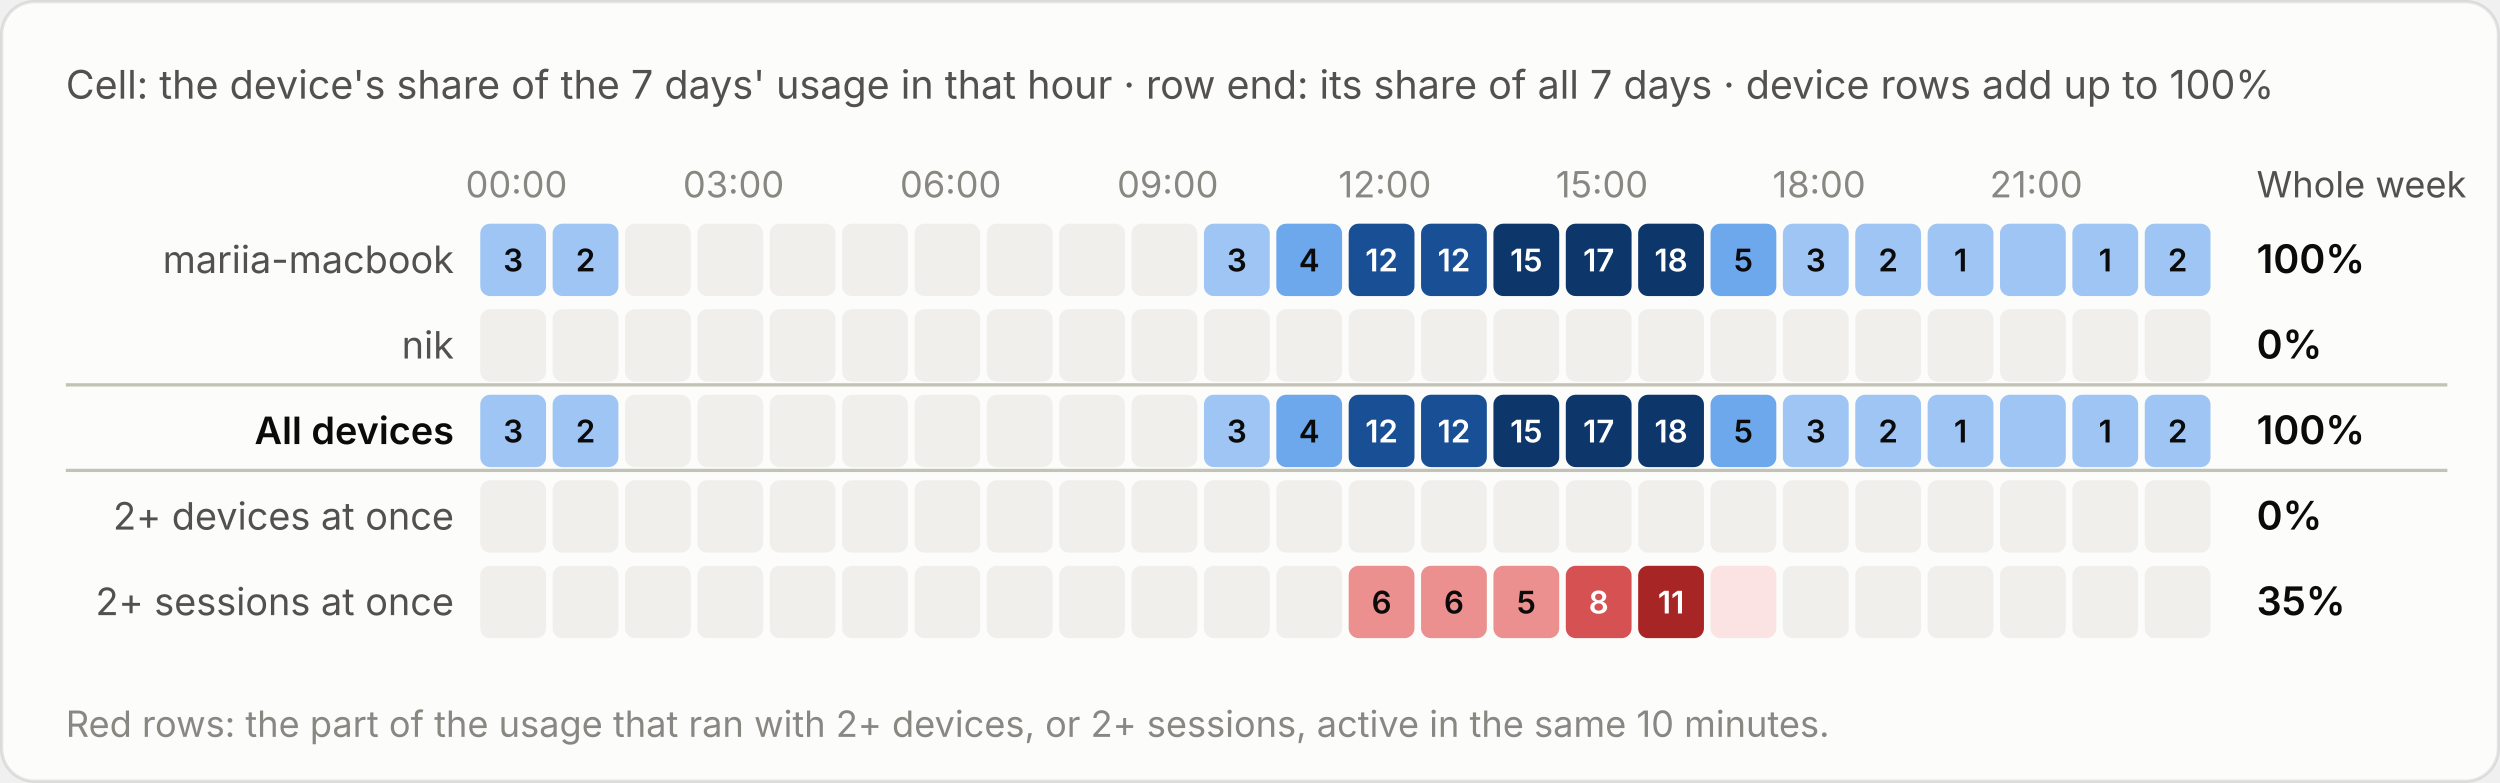
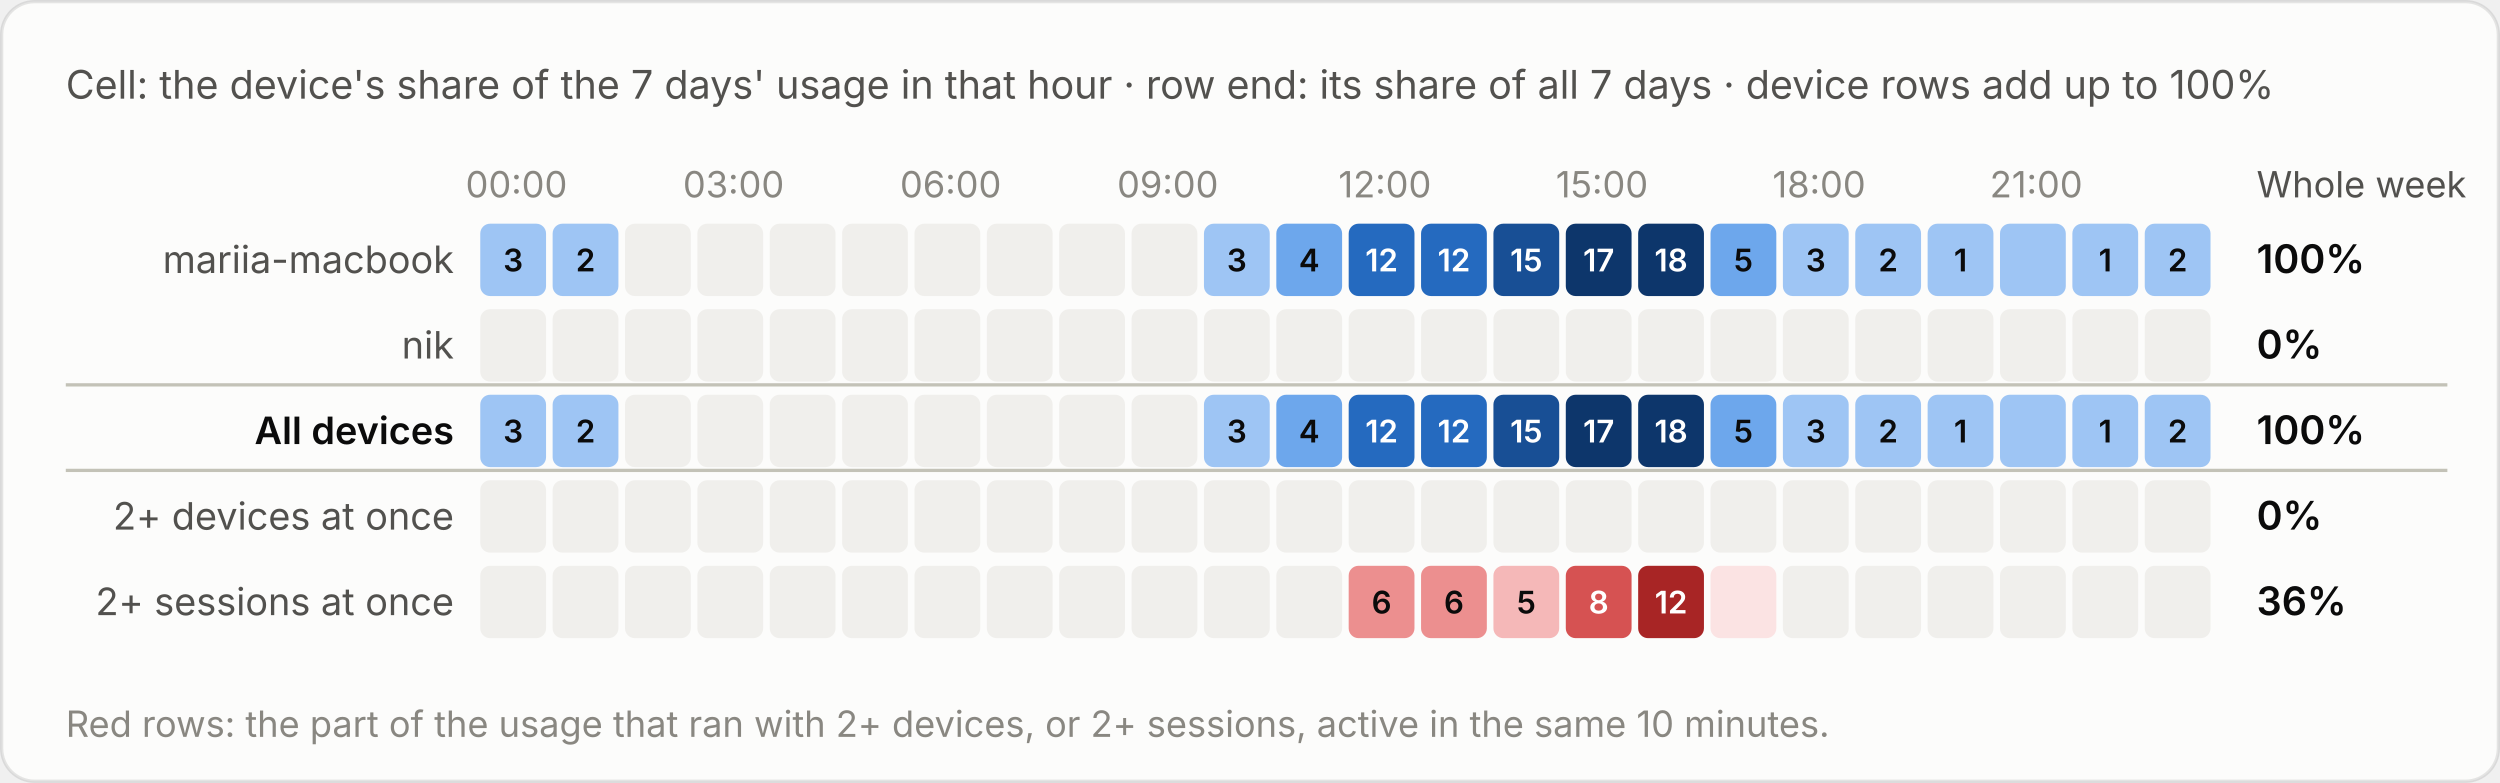
<svg xmlns="http://www.w3.org/2000/svg" viewBox="0 0 760 238" width="760" height="238" role="img" aria-label="Cell: the device's share of the 7 days' usage in that hour · row end: its share of all 7 days · device rows add up to 100%">
  <style>text{font-family:system-ui,-apple-system,"Segoe UI",sans-serif;font-variant-numeric:tabular-nums}.bg{fill:#fcfcfb;stroke:rgba(11,11,11,.10)}.tp{fill:#0b0b0b}.ts{fill:#52514e}.tm{fill:#898781}.grid{stroke:#e1e0d9;stroke-width:1}.base{stroke:#c3c2b7;stroke-width:1}.so{fill:#b5b3ad}.lo{stroke:#b5b3ad}.qe{fill:#f0efec}.ring{stroke:#fcfcfb}.area{fill-opacity:.1}.s0{fill:#2a78d6}.l0{stroke:#2a78d6}.s1{fill:#eb6834}.l1{stroke:#eb6834}.s2{fill:#1baf7a}.l2{stroke:#1baf7a}.s3{fill:#eda100}.l3{stroke:#eda100}.s4{fill:#e87ba4}.l4{stroke:#e87ba4}.s5{fill:#008300}.l5{stroke:#008300}.s6{fill:#4a3aa7}.l6{stroke:#4a3aa7}.s7{fill:#e34948}.l7{stroke:#e34948}.q0{fill:#cde2fb}.q1{fill:#9ec5f4}.q2{fill:#6da7ec}.q3{fill:#3987e5}.q4{fill:#256abf}.q5{fill:#184f95}.q6{fill:#0d366b}.r0{fill:#f8d4d4}.r1{fill:#ec8f8f}.r2{fill:#c42f2f}.a0{fill:#fbe3e3}.a1{fill:#f5b8b8}.a2{fill:#ec8f8f}.a3{fill:#d65252}.a4{fill:#a82525}.tq0{fill:#0b0b0b}.tq1{fill:#0b0b0b}.tq2{fill:#0b0b0b}.tq3{fill:#ffffff}.tq4{fill:#ffffff}.tq5{fill:#ffffff}.tq6{fill:#ffffff}.tr0{fill:#0b0b0b}.tr1{fill:#0b0b0b}.tr2{fill:#ffffff}.ta0{fill:#0b0b0b}.ta1{fill:#0b0b0b}.ta2{fill:#0b0b0b}.ta3{fill:#ffffff}.ta4{fill:#ffffff}.tw{fill:#ffffff}@media (prefers-color-scheme:dark){.bg{fill:#1a1a19;stroke:rgba(255,255,255,.10)}.tp{fill:#fff}.ts{fill:#c3c2b7}.tm{fill:#898781}.grid{stroke:#2c2c2a}.base{stroke:#383835}.so{fill:#5c5b57}.lo{stroke:#5c5b57}.qe{fill:#262624}.ring{stroke:#1a1a19}.s0{fill:#3987e5}.l0{stroke:#3987e5}.s1{fill:#d95926}.l1{stroke:#d95926}.s2{fill:#199e70}.l2{stroke:#199e70}.s3{fill:#c98500}.l3{stroke:#c98500}.s4{fill:#d55181}.l4{stroke:#d55181}.s5{fill:#008300}.l5{stroke:#008300}.s6{fill:#9085e9}.l6{stroke:#9085e9}.s7{fill:#e66767}.l7{stroke:#e66767}.q0{fill:#16263a}.q1{fill:#123a66}.q2{fill:#184f95}.q3{fill:#256abf}.q4{fill:#3987e5}.q5{fill:#6da7ec}.q6{fill:#b7d3f6}.r0{fill:#4a2023}.r1{fill:#8c2c2f}.r2{fill:#e25555}.a0{fill:#3a1a1c}.a1{fill:#5e2427}.a2{fill:#8c2c2f}.a3{fill:#c43c3f}.a4{fill:#f07070}.tq0{fill:#ffffff}.tq1{fill:#ffffff}.tq2{fill:#ffffff}.tq3{fill:#ffffff}.tq4{fill:#ffffff}.tq5{fill:#0b0b0b}.tq6{fill:#0b0b0b}.tr0{fill:#ffffff}.tr1{fill:#ffffff}.tr2{fill:#ffffff}.ta0{fill:#ffffff}.ta1{fill:#ffffff}.ta2{fill:#ffffff}.ta3{fill:#ffffff}.ta4{fill:#0b0b0b}.tw{fill:#ffffff}}</style>
  <rect class="bg" x=".5" y=".5" width="759" height="237" rx="10" />
  <text class="ts" x="20" y="30" font-size="12">Cell: the device's share of the 7 days' usage in that hour · row end: its share of all 7 days · device rows add up to 100%</text>
  <g transform="translate(0,-20)">
    <text class="tm" x="157.0" y="80" font-size="11" text-anchor="middle">00:00</text>
    <text class="tm" x="223.0" y="80" font-size="11" text-anchor="middle">03:00</text>
    <text class="tm" x="289.0" y="80" font-size="11" text-anchor="middle">06:00</text>
    <text class="tm" x="355.0" y="80" font-size="11" text-anchor="middle">09:00</text>
    <text class="tm" x="421.0" y="80" font-size="11" text-anchor="middle">12:00</text>
    <text class="tm" x="487.0" y="80" font-size="11" text-anchor="middle">15:00</text>
    <text class="tm" x="553.0" y="80" font-size="11" text-anchor="middle">18:00</text>
    <text class="tm" x="619.0" y="80" font-size="11" text-anchor="middle">21:00</text>
    <text class="ts" x="686" y="80" font-size="11">Whole week</text>
    <text class="ts" x="138" y="103.0" font-size="11.5" text-anchor="end">mariia-macbook</text>
    <rect class="q1" x="146.0" y="88" width="20" height="22" rx="3" />
    <text class="tq1" x="156.0" y="102.5" font-size="9.5" font-weight="600" text-anchor="middle">3</text>
    <rect class="q1" x="168.0" y="88" width="20" height="22" rx="3" />
    <text class="tq1" x="178.0" y="102.5" font-size="9.5" font-weight="600" text-anchor="middle">2</text>
    <rect class="qe" x="190.0" y="88" width="20" height="22" rx="3" />
    <rect class="qe" x="212.0" y="88" width="20" height="22" rx="3" />
    <rect class="qe" x="234.0" y="88" width="20" height="22" rx="3" />
    <rect class="qe" x="256.0" y="88" width="20" height="22" rx="3" />
    <rect class="qe" x="278.0" y="88" width="20" height="22" rx="3" />
    <rect class="qe" x="300.0" y="88" width="20" height="22" rx="3" />
    <rect class="qe" x="322.0" y="88" width="20" height="22" rx="3" />
    <rect class="qe" x="344.0" y="88" width="20" height="22" rx="3" />
    <rect class="q1" x="366.0" y="88" width="20" height="22" rx="3" />
    <text class="tq1" x="376.0" y="102.5" font-size="9.5" font-weight="600" text-anchor="middle">3</text>
    <rect class="q2" x="388.0" y="88" width="20" height="22" rx="3" />
    <text class="tq2" x="398.0" y="102.5" font-size="9.5" font-weight="600" text-anchor="middle">4</text>
-     <rect class="q5" x="410.0" y="88" width="20" height="22" rx="3" />
-     <text class="tq5" x="420.0" y="102.5" font-size="9.5" font-weight="600" text-anchor="middle">12</text>
-     <rect class="q5" x="432.0" y="88" width="20" height="22" rx="3" />
-     <text class="tq5" x="442.0" y="102.5" font-size="9.5" font-weight="600" text-anchor="middle">12</text>
-     <rect class="q6" x="454.0" y="88" width="20" height="22" rx="3" />
-     <text class="tq6" x="464.0" y="102.5" font-size="9.5" font-weight="600" text-anchor="middle">15</text>
+     <rect class="q4" x="410.0" y="88" width="20" height="22" rx="3" />
+     <text class="tq4" x="420.0" y="102.5" font-size="9.5" font-weight="600" text-anchor="middle">12</text>
+     <rect class="q4" x="432.0" y="88" width="20" height="22" rx="3" />
+     <text class="tq4" x="442.0" y="102.5" font-size="9.5" font-weight="600" text-anchor="middle">12</text>
+     <rect class="q5" x="454.0" y="88" width="20" height="22" rx="3" />
+     <text class="tq5" x="464.0" y="102.5" font-size="9.5" font-weight="600" text-anchor="middle">15</text>
    <rect class="q6" x="476.0" y="88" width="20" height="22" rx="3" />
    <text class="tq6" x="486.0" y="102.5" font-size="9.5" font-weight="600" text-anchor="middle">17</text>
    <rect class="q6" x="498.0" y="88" width="20" height="22" rx="3" />
    <text class="tq6" x="508.0" y="102.5" font-size="9.5" font-weight="600" text-anchor="middle">18</text>
    <rect class="q2" x="520.0" y="88" width="20" height="22" rx="3" />
    <text class="tq2" x="530.0" y="102.5" font-size="9.5" font-weight="600" text-anchor="middle">5</text>
    <rect class="q1" x="542.0" y="88" width="20" height="22" rx="3" />
    <text class="tq1" x="552.0" y="102.5" font-size="9.5" font-weight="600" text-anchor="middle">3</text>
    <rect class="q1" x="564.0" y="88" width="20" height="22" rx="3" />
    <text class="tq1" x="574.0" y="102.5" font-size="9.5" font-weight="600" text-anchor="middle">2</text>
    <rect class="q1" x="586.0" y="88" width="20" height="22" rx="3" />
    <text class="tq1" x="596.0" y="102.5" font-size="9.5" font-weight="600" text-anchor="middle">1</text>
    <rect class="q1" x="608.0" y="88" width="20" height="22" rx="3" />
    <rect class="q1" x="630.0" y="88" width="20" height="22" rx="3" />
    <text class="tq1" x="640.0" y="102.5" font-size="9.5" font-weight="600" text-anchor="middle">1</text>
    <rect class="q1" x="652.0" y="88" width="20" height="22" rx="3" />
    <text class="tq1" x="662.0" y="102.5" font-size="9.5" font-weight="600" text-anchor="middle">2</text>
    <text class="tp" x="686" y="103.0" font-size="12" font-weight="600">100%</text>
    <text class="ts" x="138" y="129.0" font-size="11.5" text-anchor="end">nik</text>
    <rect class="qe" x="146.0" y="114" width="20" height="22" rx="3" />
    <rect class="qe" x="168.0" y="114" width="20" height="22" rx="3" />
    <rect class="qe" x="190.0" y="114" width="20" height="22" rx="3" />
    <rect class="qe" x="212.0" y="114" width="20" height="22" rx="3" />
    <rect class="qe" x="234.0" y="114" width="20" height="22" rx="3" />
    <rect class="qe" x="256.0" y="114" width="20" height="22" rx="3" />
    <rect class="qe" x="278.0" y="114" width="20" height="22" rx="3" />
    <rect class="qe" x="300.0" y="114" width="20" height="22" rx="3" />
    <rect class="qe" x="322.0" y="114" width="20" height="22" rx="3" />
    <rect class="qe" x="344.0" y="114" width="20" height="22" rx="3" />
    <rect class="qe" x="366.0" y="114" width="20" height="22" rx="3" />
    <rect class="qe" x="388.0" y="114" width="20" height="22" rx="3" />
    <rect class="qe" x="410.0" y="114" width="20" height="22" rx="3" />
    <rect class="qe" x="432.0" y="114" width="20" height="22" rx="3" />
    <rect class="qe" x="454.0" y="114" width="20" height="22" rx="3" />
    <rect class="qe" x="476.0" y="114" width="20" height="22" rx="3" />
    <rect class="qe" x="498.0" y="114" width="20" height="22" rx="3" />
    <rect class="qe" x="520.0" y="114" width="20" height="22" rx="3" />
    <rect class="qe" x="542.0" y="114" width="20" height="22" rx="3" />
    <rect class="qe" x="564.0" y="114" width="20" height="22" rx="3" />
    <rect class="qe" x="586.0" y="114" width="20" height="22" rx="3" />
    <rect class="qe" x="608.0" y="114" width="20" height="22" rx="3" />
    <rect class="qe" x="630.0" y="114" width="20" height="22" rx="3" />
    <rect class="qe" x="652.0" y="114" width="20" height="22" rx="3" />
    <text class="tp" x="686" y="129.0" font-size="12" font-weight="600">0%</text>
    <line class="base" x1="20" x2="744" y1="137" y2="137" />
    <text class="tp" x="138" y="155.0" font-size="11.5" text-anchor="end" font-weight="600">All devices</text>
    <rect class="q1" x="146.0" y="140" width="20" height="22" rx="3" />
    <text class="tq1" x="156.0" y="154.5" font-size="9.5" font-weight="600" text-anchor="middle">3</text>
    <rect class="q1" x="168.0" y="140" width="20" height="22" rx="3" />
    <text class="tq1" x="178.0" y="154.5" font-size="9.5" font-weight="600" text-anchor="middle">2</text>
    <rect class="qe" x="190.0" y="140" width="20" height="22" rx="3" />
    <rect class="qe" x="212.0" y="140" width="20" height="22" rx="3" />
    <rect class="qe" x="234.0" y="140" width="20" height="22" rx="3" />
    <rect class="qe" x="256.0" y="140" width="20" height="22" rx="3" />
    <rect class="qe" x="278.0" y="140" width="20" height="22" rx="3" />
    <rect class="qe" x="300.0" y="140" width="20" height="22" rx="3" />
    <rect class="qe" x="322.0" y="140" width="20" height="22" rx="3" />
    <rect class="qe" x="344.0" y="140" width="20" height="22" rx="3" />
    <rect class="q1" x="366.0" y="140" width="20" height="22" rx="3" />
    <text class="tq1" x="376.0" y="154.5" font-size="9.5" font-weight="600" text-anchor="middle">3</text>
    <rect class="q2" x="388.0" y="140" width="20" height="22" rx="3" />
    <text class="tq2" x="398.0" y="154.5" font-size="9.5" font-weight="600" text-anchor="middle">4</text>
-     <rect class="q5" x="410.0" y="140" width="20" height="22" rx="3" />
-     <text class="tq5" x="420.0" y="154.5" font-size="9.5" font-weight="600" text-anchor="middle">12</text>
-     <rect class="q5" x="432.0" y="140" width="20" height="22" rx="3" />
-     <text class="tq5" x="442.0" y="154.5" font-size="9.5" font-weight="600" text-anchor="middle">12</text>
-     <rect class="q6" x="454.0" y="140" width="20" height="22" rx="3" />
-     <text class="tq6" x="464.0" y="154.5" font-size="9.5" font-weight="600" text-anchor="middle">15</text>
+     <rect class="q4" x="410.0" y="140" width="20" height="22" rx="3" />
+     <text class="tq4" x="420.0" y="154.5" font-size="9.5" font-weight="600" text-anchor="middle">12</text>
+     <rect class="q4" x="432.0" y="140" width="20" height="22" rx="3" />
+     <text class="tq4" x="442.0" y="154.5" font-size="9.5" font-weight="600" text-anchor="middle">12</text>
+     <rect class="q5" x="454.0" y="140" width="20" height="22" rx="3" />
+     <text class="tq5" x="464.0" y="154.5" font-size="9.5" font-weight="600" text-anchor="middle">15</text>
    <rect class="q6" x="476.0" y="140" width="20" height="22" rx="3" />
    <text class="tq6" x="486.0" y="154.5" font-size="9.5" font-weight="600" text-anchor="middle">17</text>
    <rect class="q6" x="498.0" y="140" width="20" height="22" rx="3" />
    <text class="tq6" x="508.0" y="154.5" font-size="9.5" font-weight="600" text-anchor="middle">18</text>
    <rect class="q2" x="520.0" y="140" width="20" height="22" rx="3" />
    <text class="tq2" x="530.0" y="154.5" font-size="9.5" font-weight="600" text-anchor="middle">5</text>
    <rect class="q1" x="542.0" y="140" width="20" height="22" rx="3" />
    <text class="tq1" x="552.0" y="154.5" font-size="9.5" font-weight="600" text-anchor="middle">3</text>
    <rect class="q1" x="564.0" y="140" width="20" height="22" rx="3" />
    <text class="tq1" x="574.0" y="154.5" font-size="9.5" font-weight="600" text-anchor="middle">2</text>
    <rect class="q1" x="586.0" y="140" width="20" height="22" rx="3" />
    <text class="tq1" x="596.0" y="154.5" font-size="9.5" font-weight="600" text-anchor="middle">1</text>
    <rect class="q1" x="608.0" y="140" width="20" height="22" rx="3" />
    <rect class="q1" x="630.0" y="140" width="20" height="22" rx="3" />
    <text class="tq1" x="640.0" y="154.5" font-size="9.5" font-weight="600" text-anchor="middle">1</text>
    <rect class="q1" x="652.0" y="140" width="20" height="22" rx="3" />
    <text class="tq1" x="662.0" y="154.5" font-size="9.5" font-weight="600" text-anchor="middle">2</text>
    <text class="tp" x="686" y="155.0" font-size="12" font-weight="600">100%</text>
    <line class="base" x1="20" x2="744" y1="163" y2="163" />
    <text class="ts" x="138" y="181.0" font-size="11.5" text-anchor="end">2+ devices at once</text>
    <rect class="qe" x="146.0" y="166" width="20" height="22" rx="3" />
    <rect class="qe" x="168.0" y="166" width="20" height="22" rx="3" />
    <rect class="qe" x="190.0" y="166" width="20" height="22" rx="3" />
    <rect class="qe" x="212.0" y="166" width="20" height="22" rx="3" />
    <rect class="qe" x="234.0" y="166" width="20" height="22" rx="3" />
    <rect class="qe" x="256.0" y="166" width="20" height="22" rx="3" />
    <rect class="qe" x="278.0" y="166" width="20" height="22" rx="3" />
    <rect class="qe" x="300.0" y="166" width="20" height="22" rx="3" />
    <rect class="qe" x="322.0" y="166" width="20" height="22" rx="3" />
    <rect class="qe" x="344.0" y="166" width="20" height="22" rx="3" />
    <rect class="qe" x="366.0" y="166" width="20" height="22" rx="3" />
    <rect class="qe" x="388.0" y="166" width="20" height="22" rx="3" />
    <rect class="qe" x="410.0" y="166" width="20" height="22" rx="3" />
    <rect class="qe" x="432.0" y="166" width="20" height="22" rx="3" />
    <rect class="qe" x="454.0" y="166" width="20" height="22" rx="3" />
    <rect class="qe" x="476.0" y="166" width="20" height="22" rx="3" />
    <rect class="qe" x="498.0" y="166" width="20" height="22" rx="3" />
    <rect class="qe" x="520.0" y="166" width="20" height="22" rx="3" />
    <rect class="qe" x="542.0" y="166" width="20" height="22" rx="3" />
    <rect class="qe" x="564.0" y="166" width="20" height="22" rx="3" />
    <rect class="qe" x="586.0" y="166" width="20" height="22" rx="3" />
    <rect class="qe" x="608.0" y="166" width="20" height="22" rx="3" />
    <rect class="qe" x="630.0" y="166" width="20" height="22" rx="3" />
    <rect class="qe" x="652.0" y="166" width="20" height="22" rx="3" />
    <text class="tp" x="686" y="181.0" font-size="12" font-weight="600">0%</text>
    <text class="ts" x="138" y="207.0" font-size="11.5" text-anchor="end">2+ sessions at once</text>
    <rect class="qe" x="146.0" y="192" width="20" height="22" rx="3" />
    <rect class="qe" x="168.0" y="192" width="20" height="22" rx="3" />
    <rect class="qe" x="190.0" y="192" width="20" height="22" rx="3" />
    <rect class="qe" x="212.0" y="192" width="20" height="22" rx="3" />
    <rect class="qe" x="234.0" y="192" width="20" height="22" rx="3" />
    <rect class="qe" x="256.0" y="192" width="20" height="22" rx="3" />
    <rect class="qe" x="278.0" y="192" width="20" height="22" rx="3" />
    <rect class="qe" x="300.0" y="192" width="20" height="22" rx="3" />
    <rect class="qe" x="322.0" y="192" width="20" height="22" rx="3" />
    <rect class="qe" x="344.0" y="192" width="20" height="22" rx="3" />
    <rect class="qe" x="366.0" y="192" width="20" height="22" rx="3" />
    <rect class="qe" x="388.0" y="192" width="20" height="22" rx="3" />
    <rect class="a2" x="410.0" y="192" width="20" height="22" rx="3" />
    <text class="ta2" x="420.0" y="206.5" font-size="9.5" font-weight="600" text-anchor="middle">6</text>
    <rect class="a2" x="432.0" y="192" width="20" height="22" rx="3" />
    <text class="ta2" x="442.0" y="206.5" font-size="9.5" font-weight="600" text-anchor="middle">6</text>
-     <rect class="a2" x="454.0" y="192" width="20" height="22" rx="3" />
-     <text class="ta2" x="464.0" y="206.5" font-size="9.5" font-weight="600" text-anchor="middle">5</text>
+     <rect class="a1" x="454.0" y="192" width="20" height="22" rx="3" />
+     <text class="ta1" x="464.0" y="206.5" font-size="9.5" font-weight="600" text-anchor="middle">5</text>
    <rect class="a3" x="476.0" y="192" width="20" height="22" rx="3" />
    <text class="ta3" x="486.0" y="206.5" font-size="9.5" font-weight="600" text-anchor="middle">8</text>
    <rect class="a4" x="498.0" y="192" width="20" height="22" rx="3" />
-     <text class="ta4" x="508.0" y="206.5" font-size="9.5" font-weight="600" text-anchor="middle">11</text>
+     <text class="ta4" x="508.0" y="206.5" font-size="9.5" font-weight="600" text-anchor="middle">12</text>
    <rect class="a0" x="520.0" y="192" width="20" height="22" rx="3" />
    <rect class="qe" x="542.0" y="192" width="20" height="22" rx="3" />
    <rect class="qe" x="564.0" y="192" width="20" height="22" rx="3" />
    <rect class="qe" x="586.0" y="192" width="20" height="22" rx="3" />
    <rect class="qe" x="608.0" y="192" width="20" height="22" rx="3" />
    <rect class="qe" x="630.0" y="192" width="20" height="22" rx="3" />
    <rect class="qe" x="652.0" y="192" width="20" height="22" rx="3" />
-     <text class="tp" x="686" y="207.0" font-size="12" font-weight="600">35%</text>
+     <text class="tp" x="686" y="207.0" font-size="12" font-weight="600">36%</text>
    <text class="tm" x="20" y="244" font-size="11">Red rows: the part of the usage that ran with 2+ devices, or 2+ sessions, active in the same 10 minutes.</text>
  </g>
</svg>
